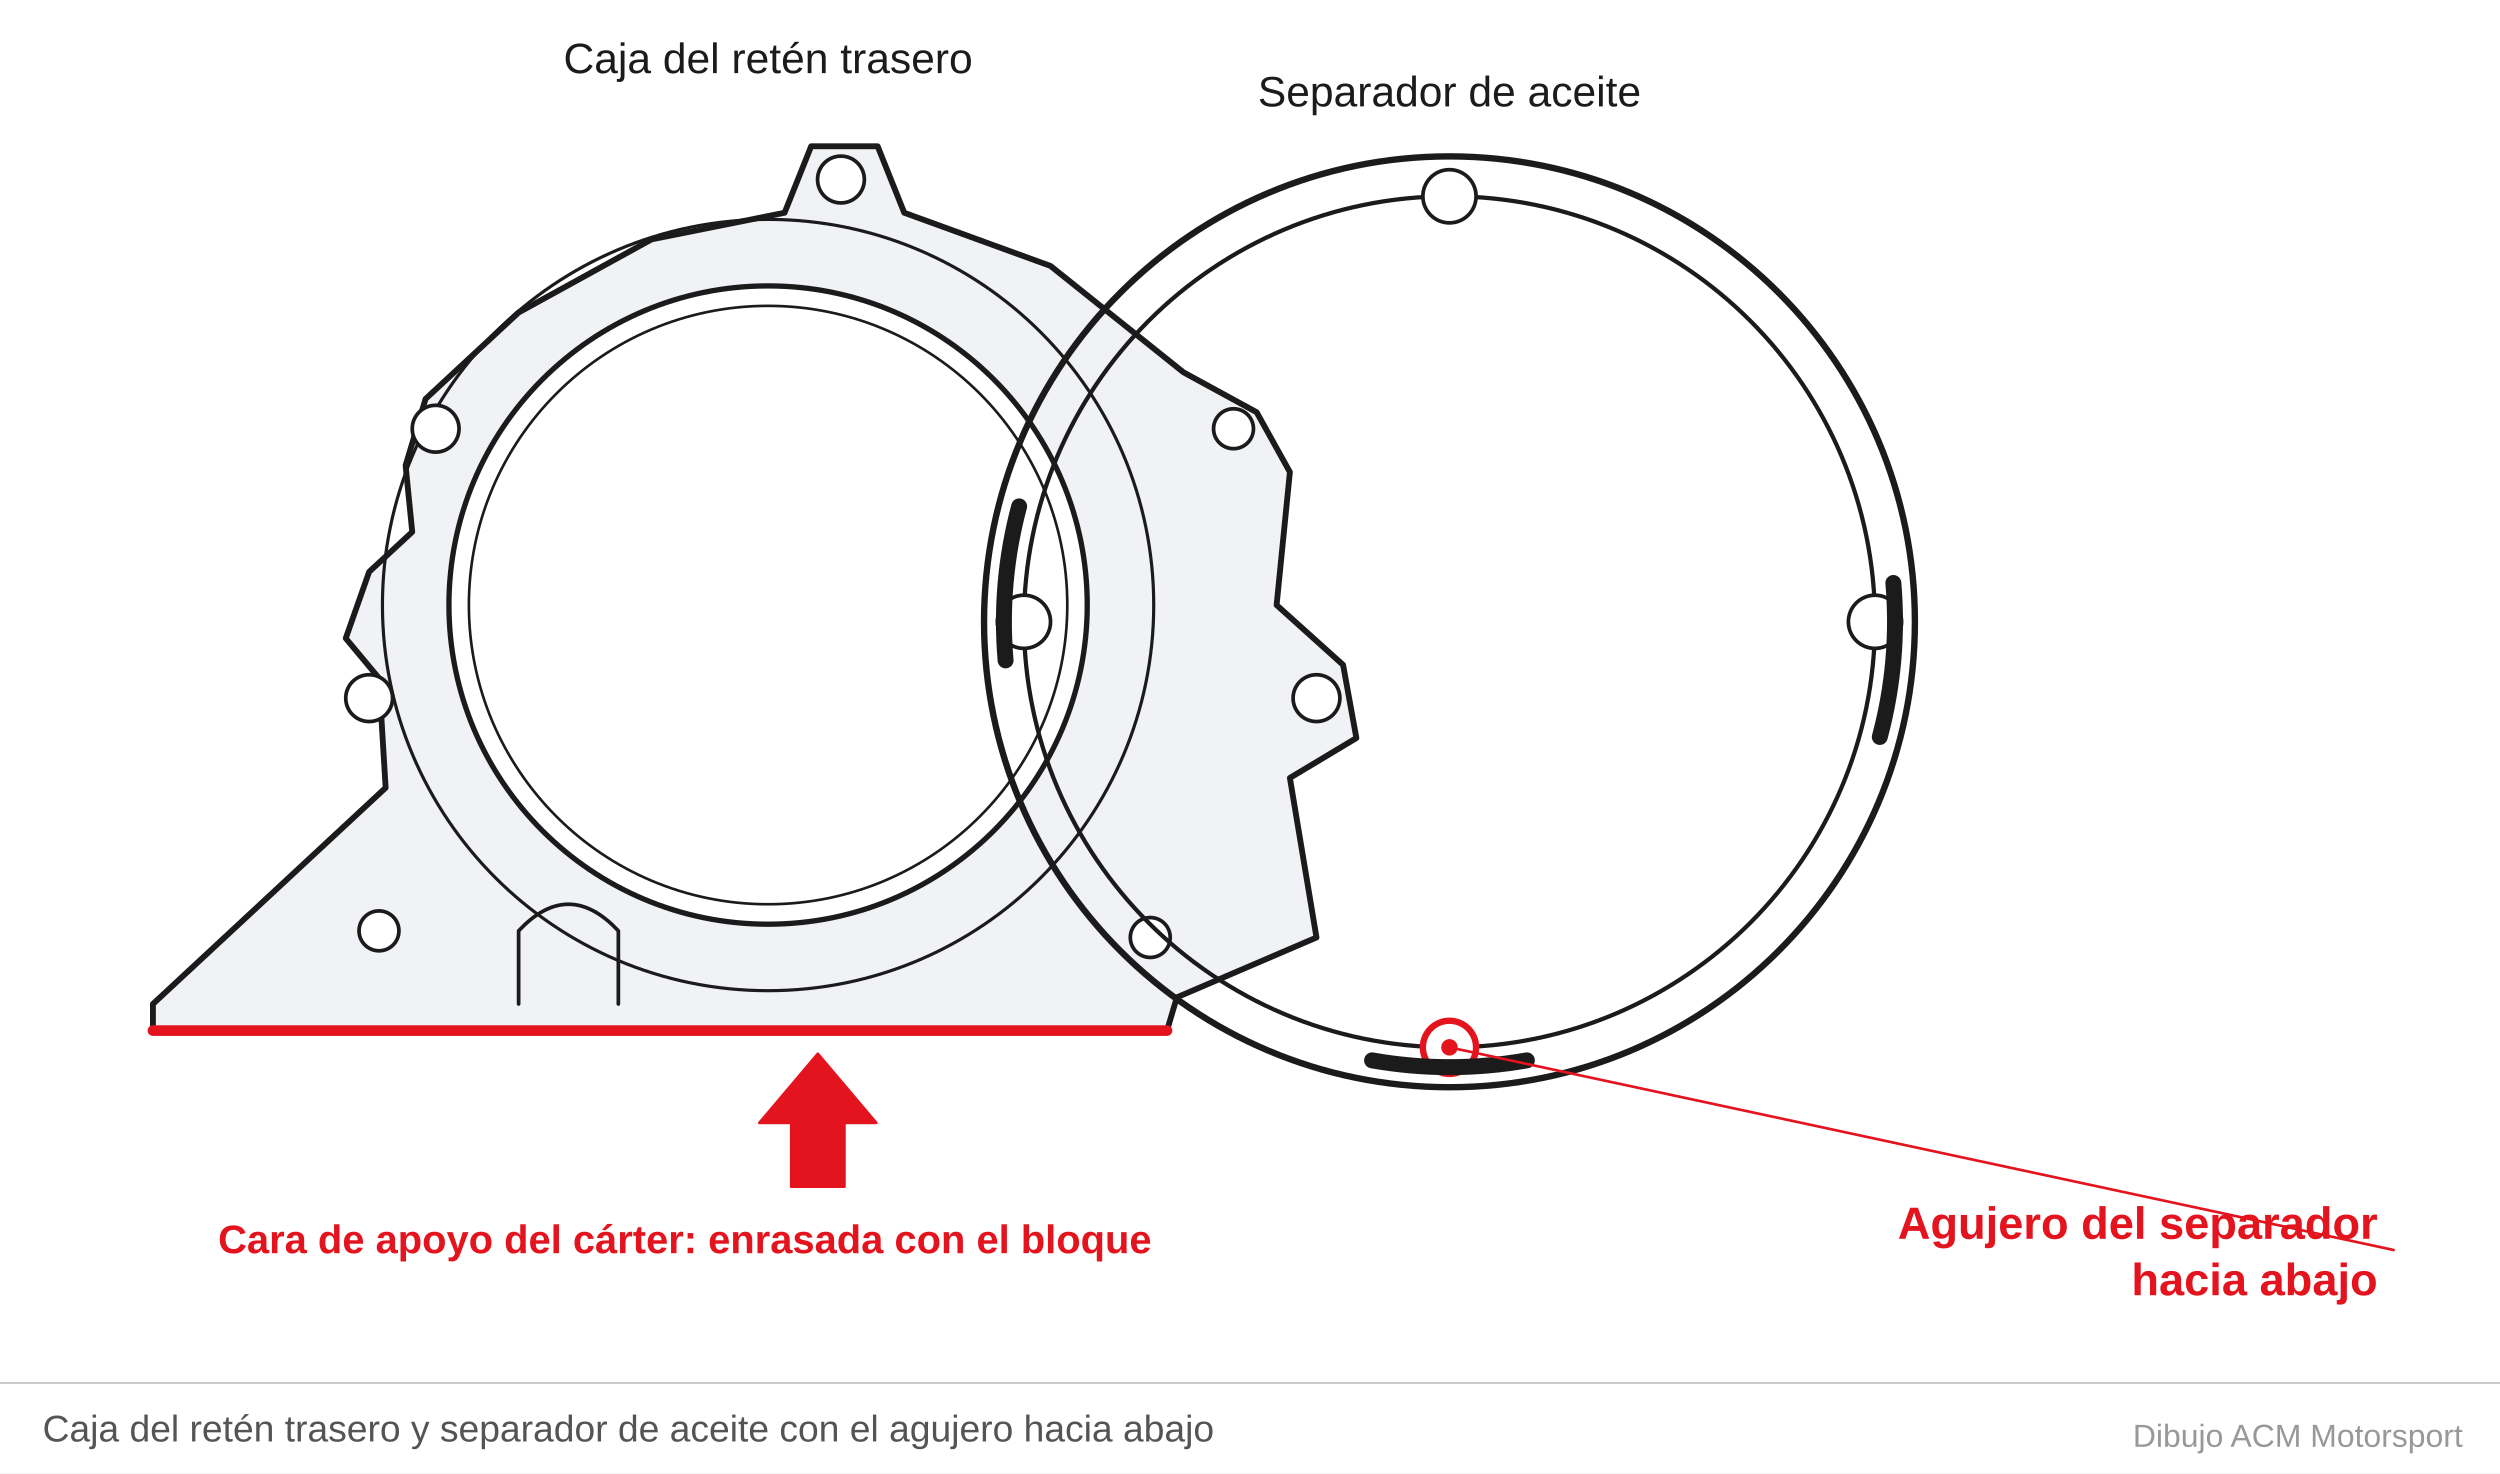
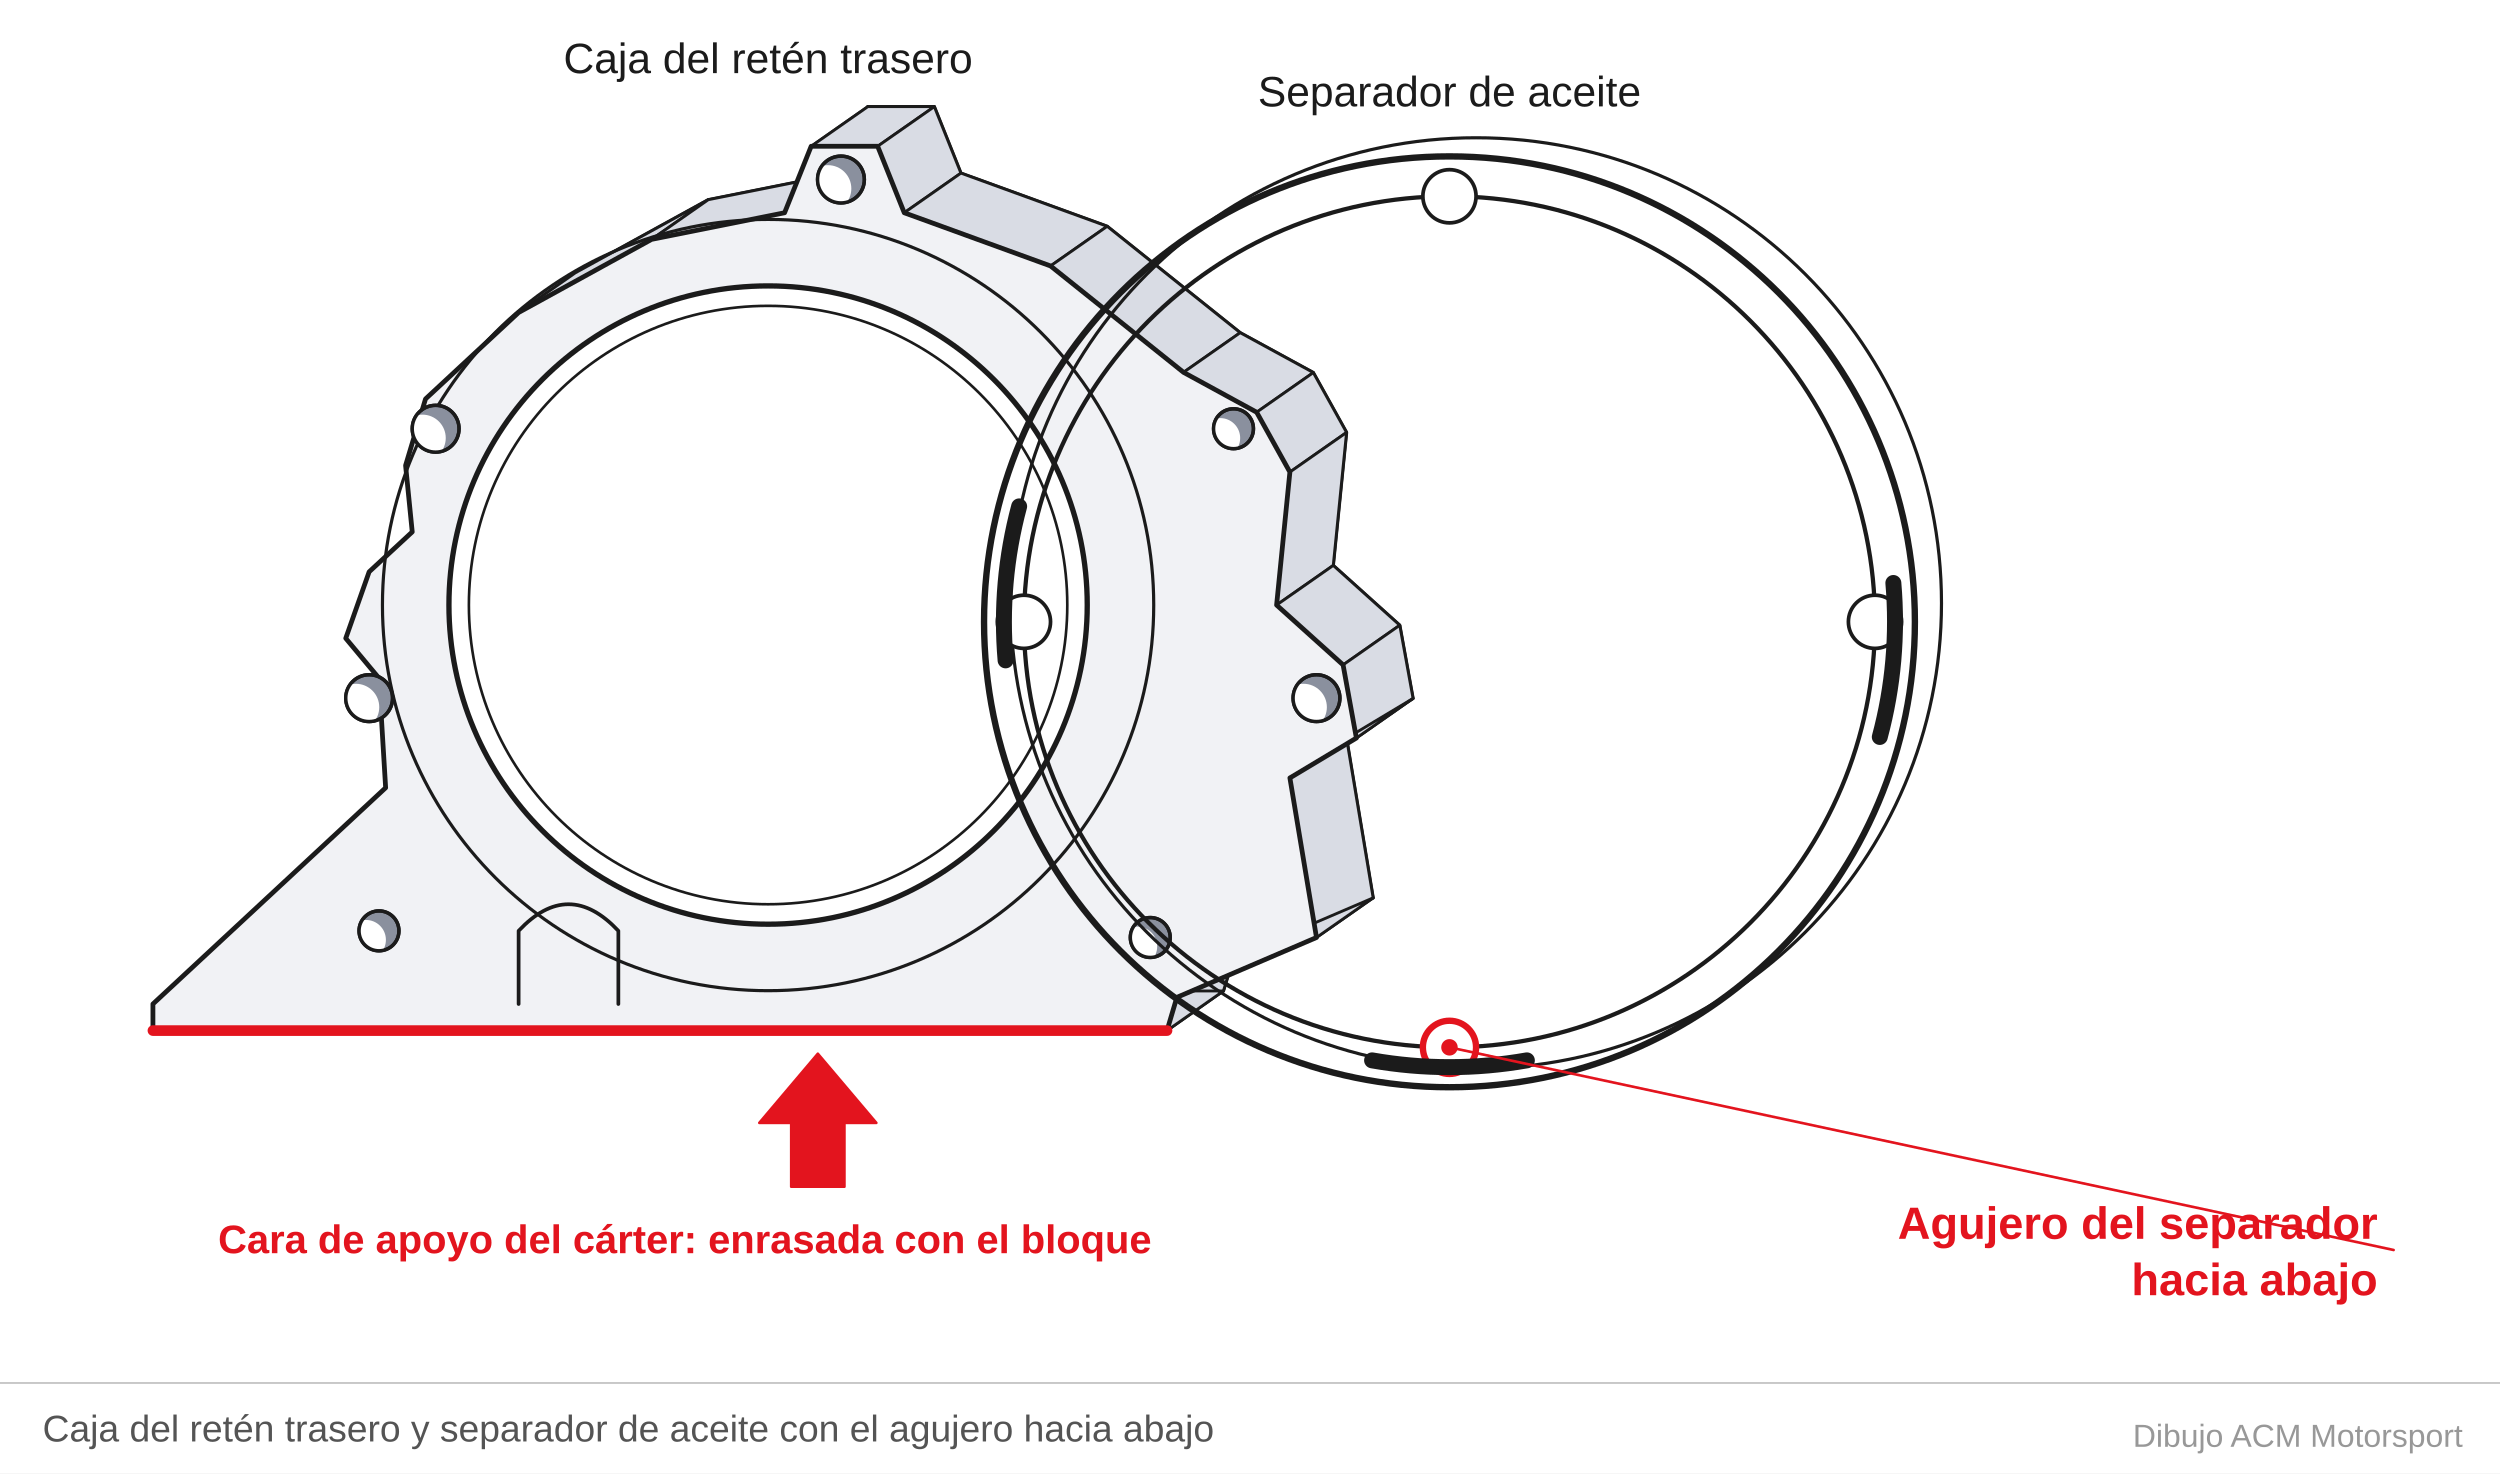
<svg xmlns="http://www.w3.org/2000/svg" viewBox="0 0 940 554" width="940" height="554" font-family="Arial, Helvetica, sans-serif">
  <rect width="940" height="554" fill="#fff" />
-   <polygon points="57.5,377.5 145,296.2 142.5,255 130,240 138.8,215 155,200 152.5,175 160,150 195,117.5 245,90 295,80 305,55 330,55 340,80 395,100 445,140 472.5,155 485,177.5 480,227.5 505,250 510,277.5 485,292.5 495,352.5 442.5,375 438.8,387.5 57.5,387.5" fill="#f1f2f5" stroke="#1b1b1b" stroke-width="2.2" stroke-linejoin="round" />
+   <polygon points="78.8,362.6 166.3,281.3 163.8,240.1 151.3,225.1 160,200.1 176.3,185.1 173.8,160.1 181.3,135.1 216.3,102.6 266.3,75.1 316.3,65.1 326.3,40.1 351.3,40.1 361.3,65.1 416.3,85.1 466.3,125.1 493.8,140.1 506.3,162.6 501.3,212.6 526.3,235.1 531.3,262.6 506.3,277.6 516.3,337.6 463.8,360.1 460,372.6 78.8,372.6" fill="#c7cbd6" stroke="#1b1b1b" stroke-width="1.26" stroke-linejoin="round" />
+   <polygon points="57.5,377.5 145,296.2 166.3,281.3 78.8,362.6" fill="#d9dce4" stroke="#1b1b1b" stroke-width="1.08" stroke-linejoin="round" />
+   <polygon points="145,296.2 142.5,255 163.8,240.1 166.3,281.3" fill="#d9dce4" stroke="#1b1b1b" stroke-width="1.08" stroke-linejoin="round" />
+   <polygon points="142.5,255 130,240 151.3,225.1 163.8,240.1" fill="#d9dce4" stroke="#1b1b1b" stroke-width="1.08" stroke-linejoin="round" />
+   <polygon points="130,240 138.8,215 160,200.1 151.3,225.1" fill="#d9dce4" stroke="#1b1b1b" stroke-width="1.08" stroke-linejoin="round" />
+   <polygon points="138.8,215 155,200 176.3,185.1 160,200.1" fill="#d9dce4" stroke="#1b1b1b" stroke-width="1.08" stroke-linejoin="round" />
+   <polygon points="155,200 152.5,175 173.8,160.1 176.3,185.1" fill="#d9dce4" stroke="#1b1b1b" stroke-width="1.08" stroke-linejoin="round" />
+   <polygon points="152.5,175 160,150 181.3,135.1 173.8,160.1" fill="#d9dce4" stroke="#1b1b1b" stroke-width="1.08" stroke-linejoin="round" />
+   <polygon points="160,150 195,117.5 216.3,102.6 181.3,135.1" fill="#d9dce4" stroke="#1b1b1b" stroke-width="1.08" stroke-linejoin="round" />
+   <polygon points="195,117.5 245,90 266.3,75.1 216.3,102.6" fill="#d9dce4" stroke="#1b1b1b" stroke-width="1.08" stroke-linejoin="round" />
+   <polygon points="245,90 295,80 316.3,65.1 266.3,75.1" fill="#d9dce4" stroke="#1b1b1b" stroke-width="1.08" stroke-linejoin="round" />
+   <polygon points="295,80 305,55 326.3,40.1 316.3,65.1" fill="#d9dce4" stroke="#1b1b1b" stroke-width="1.08" stroke-linejoin="round" />
+   <polygon points="305,55 330,55 351.3,40.1 326.3,40.1" fill="#d9dce4" stroke="#1b1b1b" stroke-width="1.08" stroke-linejoin="round" />
+   <polygon points="330,55 340,80 361.3,65.1 351.3,40.1" fill="#d9dce4" stroke="#1b1b1b" stroke-width="1.08" stroke-linejoin="round" />
+   <polygon points="340,80 395,100 416.3,85.1 361.3,65.1" fill="#d9dce4" stroke="#1b1b1b" stroke-width="1.08" stroke-linejoin="round" />
+   <polygon points="395,100 445,140 466.3,125.1 416.3,85.1" fill="#d9dce4" stroke="#1b1b1b" stroke-width="1.08" stroke-linejoin="round" />
+   <polygon points="445,140 472.5,155 493.8,140.1 466.3,125.1" fill="#d9dce4" stroke="#1b1b1b" stroke-width="1.08" stroke-linejoin="round" />
+   <polygon points="472.5,155 485,177.5 506.3,162.6 493.8,140.1" fill="#d9dce4" stroke="#1b1b1b" stroke-width="1.08" stroke-linejoin="round" />
+   <polygon points="485,177.5 480,227.5 501.3,212.6 506.3,162.6" fill="#d9dce4" stroke="#1b1b1b" stroke-width="1.08" stroke-linejoin="round" />
+   <polygon points="480,227.5 505,250 526.3,235.1 501.3,212.6" fill="#d9dce4" stroke="#1b1b1b" stroke-width="1.08" stroke-linejoin="round" />
+   <polygon points="505,250 510,277.5 531.3,262.6 526.3,235.1" fill="#d9dce4" stroke="#1b1b1b" stroke-width="1.08" stroke-linejoin="round" />
+   <polygon points="510,277.5 485,292.5 506.3,277.6 531.3,262.6" fill="#d9dce4" stroke="#1b1b1b" stroke-width="1.08" stroke-linejoin="round" />
+   <polygon points="485,292.5 495,352.5 516.3,337.6 506.3,277.6" fill="#d9dce4" stroke="#1b1b1b" stroke-width="1.08" stroke-linejoin="round" />
+   <polygon points="495,352.5 442.5,375 463.8,360.1 516.3,337.6" fill="#d9dce4" stroke="#1b1b1b" stroke-width="1.08" stroke-linejoin="round" />
+   <polygon points="442.5,375 438.8,387.5 460,372.6 463.8,360.1" fill="#d9dce4" stroke="#1b1b1b" stroke-width="1.08" stroke-linejoin="round" />
+   <polygon points="438.8,387.5 57.5,387.5 78.8,372.6 460,372.6" fill="#d9dce4" stroke="#1b1b1b" stroke-width="1.08" stroke-linejoin="round" />
+   <polygon points="57.5,387.5 57.5,377.5 78.8,362.6 78.8,372.6" fill="#d9dce4" stroke="#1b1b1b" stroke-width="1.08" stroke-linejoin="round" />
+   <polygon points="57.5,377.5 145,296.2 142.5,255 130,240 138.8,215 155,200 152.5,175 160,150 195,117.5 245,90 295,80 305,55 330,55 340,80 395,100 445,140 472.5,155 485,177.5 480,227.5 505,250 510,277.5 485,292.5 495,352.5 442.5,375 438.8,387.5 57.5,387.5" fill="#f1f2f5" stroke="#1b1b1b" stroke-width="1.8" stroke-linejoin="round" />
  <circle cx="288.8" cy="227.5" r="145" fill="none" stroke="#1b1b1b" stroke-width="1.2" />
  <circle cx="288.8" cy="227.5" r="120" fill="#fff" stroke="#1b1b1b" stroke-width="2" />
  <circle cx="288.8" cy="227.5" r="112.5" fill="none" stroke="#1b1b1b" stroke-width="1" />
-   <circle cx="316.2" cy="67.5" r="8.8" fill="#fff" stroke="#1b1b1b" stroke-width="1.4" />
-   <circle cx="163.8" cy="161.2" r="8.8" fill="#fff" stroke="#1b1b1b" stroke-width="1.4" />
-   <circle cx="138.8" cy="262.5" r="8.8" fill="#fff" stroke="#1b1b1b" stroke-width="1.4" />
-   <circle cx="495" cy="262.5" r="8.8" fill="#fff" stroke="#1b1b1b" stroke-width="1.4" />
-   <circle cx="463.8" cy="161.2" r="7.5" fill="#fff" stroke="#1b1b1b" stroke-width="1.4" />
-   <circle cx="142.5" cy="350" r="7.5" fill="#fff" stroke="#1b1b1b" stroke-width="1.4" />
-   <circle cx="432.5" cy="352.5" r="7.5" fill="#fff" stroke="#1b1b1b" stroke-width="1.4" />
+   <circle cx="316.2" cy="67.5" r="8.8" fill="#8a909e" stroke="#1b1b1b" stroke-width="1.3" />
+   <clipPath id="b316_67">
+     <circle cx="316.2" cy="67.5" r="8.8" />
+   </clipPath>
+   <circle cx="311.3" cy="70.9" r="8.8" fill="#fff" clip-path="url(#b316_67)" />
+   <circle cx="316.2" cy="67.5" r="8.8" fill="none" stroke="#1b1b1b" stroke-width="1.3" />
+   <circle cx="163.8" cy="161.2" r="8.8" fill="#8a909e" stroke="#1b1b1b" stroke-width="1.3" />
+   <clipPath id="b163_161">
+     <circle cx="163.8" cy="161.2" r="8.8" />
+   </clipPath>
+   <circle cx="158.8" cy="164.7" r="8.8" fill="#fff" clip-path="url(#b163_161)" />
+   <circle cx="163.8" cy="161.2" r="8.8" fill="none" stroke="#1b1b1b" stroke-width="1.3" />
+   <circle cx="138.8" cy="262.5" r="8.8" fill="#8a909e" stroke="#1b1b1b" stroke-width="1.3" />
+   <clipPath id="b138_262">
+     <circle cx="138.8" cy="262.5" r="8.8" />
+   </clipPath>
+   <circle cx="133.8" cy="265.9" r="8.8" fill="#fff" clip-path="url(#b138_262)" />
+   <circle cx="138.8" cy="262.5" r="8.8" fill="none" stroke="#1b1b1b" stroke-width="1.3" />
+   <circle cx="495" cy="262.5" r="8.8" fill="#8a909e" stroke="#1b1b1b" stroke-width="1.3" />
+   <clipPath id="b495_262">
+     <circle cx="495.0" cy="262.5" r="8.8" />
+   </clipPath>
+   <circle cx="490.1" cy="265.9" r="8.8" fill="#fff" clip-path="url(#b495_262)" />
+   <circle cx="495" cy="262.5" r="8.8" fill="none" stroke="#1b1b1b" stroke-width="1.3" />
+   <circle cx="463.8" cy="161.2" r="7.5" fill="#8a909e" stroke="#1b1b1b" stroke-width="1.3" />
+   <clipPath id="b463_161">
+     <circle cx="463.8" cy="161.2" r="7.5" />
+   </clipPath>
+   <circle cx="458.8" cy="164.7" r="7.5" fill="#fff" clip-path="url(#b463_161)" />
+   <circle cx="463.8" cy="161.2" r="7.5" fill="none" stroke="#1b1b1b" stroke-width="1.3" />
+   <circle cx="142.5" cy="350" r="7.5" fill="#8a909e" stroke="#1b1b1b" stroke-width="1.3" />
+   <clipPath id="b142_350">
+     <circle cx="142.5" cy="350.0" r="7.5" />
+   </clipPath>
+   <circle cx="137.6" cy="353.4" r="7.5" fill="#fff" clip-path="url(#b142_350)" />
+   <circle cx="142.5" cy="350" r="7.5" fill="none" stroke="#1b1b1b" stroke-width="1.3" />
+   <circle cx="432.5" cy="352.5" r="7.5" fill="#8a909e" stroke="#1b1b1b" stroke-width="1.3" />
+   <clipPath id="b432_352">
+     <circle cx="432.5" cy="352.5" r="7.5" />
+   </clipPath>
+   <circle cx="427.6" cy="355.9" r="7.5" fill="#fff" clip-path="url(#b432_352)" />
+   <circle cx="432.5" cy="352.5" r="7.5" fill="none" stroke="#1b1b1b" stroke-width="1.3" />
  <path d="M195.0 377.5 L195.0 350.0 Q213.75 330.0 232.5 350.0 L232.5 377.5" fill="none" stroke="#1b1b1b" stroke-width="1.4" stroke-linejoin="round" stroke-linecap="round" />
  <line x1="57.5" y1="387.5" x2="438.8" y2="387.5" stroke="#e3141e" stroke-width="4" stroke-linecap="round" />
  <polygon points="317.5,446.2 317.5,422.2 329.5,422.2 307.5,396.2 285.5,422.2 297.5,422.2 297.5,446.2" fill="#e3141e" stroke="#e3141e" stroke-width="1" stroke-linejoin="round" />
  <text x="257.5" y="471.2" font-size="15" fill="#e3141e" text-anchor="middle" font-weight="700">Cara de apoyo del cárter: enrasada con el bloque</text>
+   <circle cx="555" cy="226.8" r="175" fill="none" stroke="#1b1b1b" stroke-width="1.2" />
  <circle cx="545" cy="233.8" r="175" fill="none" stroke="#1b1b1b" stroke-width="2.4" />
  <circle cx="545" cy="233.8" r="160" fill="none" stroke="#1b1b1b" stroke-width="1.6" />
  <circle cx="545" cy="393.8" r="10" fill="#fff" stroke="#e3141e" stroke-width="2.4" />
  <circle cx="385" cy="233.8" r="10" fill="#fff" stroke="#1b1b1b" stroke-width="1.4" />
  <circle cx="705" cy="233.8" r="10" fill="#fff" stroke="#1b1b1b" stroke-width="1.4" />
  <circle cx="545" cy="73.8" r="10" fill="#fff" stroke="#1b1b1b" stroke-width="1.4" />
  <path d="M378.1 248.3 A167.5 167.5 0 0 1 383.2 190.4" fill="none" stroke="#1b1b1b" stroke-width="6" stroke-linejoin="round" stroke-linecap="round" />
  <path d="M711.9 219.2 A167.5 167.5 0 0 1 706.8 277.1" fill="none" stroke="#1b1b1b" stroke-width="6" stroke-linejoin="round" stroke-linecap="round" />
  <path d="M574.1 398.7 A167.5 167.5 0 0 1 515.9 398.7" fill="none" stroke="#1b1b1b" stroke-width="6" stroke-linejoin="round" stroke-linecap="round" />
  <line x1="545" y1="393.8" x2="900" y2="470" stroke="#e3141e" stroke-width="1" stroke-linecap="round" />
  <circle cx="545" cy="393.8" r="2.6" fill="#e3141e" stroke="#e3141e" stroke-width="1" />
  <text x="894" y="465.8" font-size="17" fill="#e3141e" text-anchor="end" font-weight="700">Agujero del separador</text>
  <text x="894" y="487" font-size="17" fill="#e3141e" text-anchor="end" font-weight="700">hacia abajo</text>
  <text x="545" y="40" font-size="16" fill="#1b1b1b" text-anchor="middle" font-weight="400">Separador de aceite</text>
  <text x="288.8" y="27.5" font-size="16" fill="#1b1b1b" text-anchor="middle" font-weight="400">Caja del retén trasero</text>
  <line x1="0" y1="520" x2="940" y2="520" stroke="#1b1b1b" stroke-width="0.6" opacity="0.3" />
  <text x="16" y="542" font-size="14" fill="#1b1b1b" opacity="0.75">Caja del retén trasero y separador de aceite con el agujero hacia abajo</text>
  <text x="926" y="544" font-size="12" fill="#1b1b1b" opacity="0.45" text-anchor="end">Dibujo ACM Motorsport</text>
</svg>
